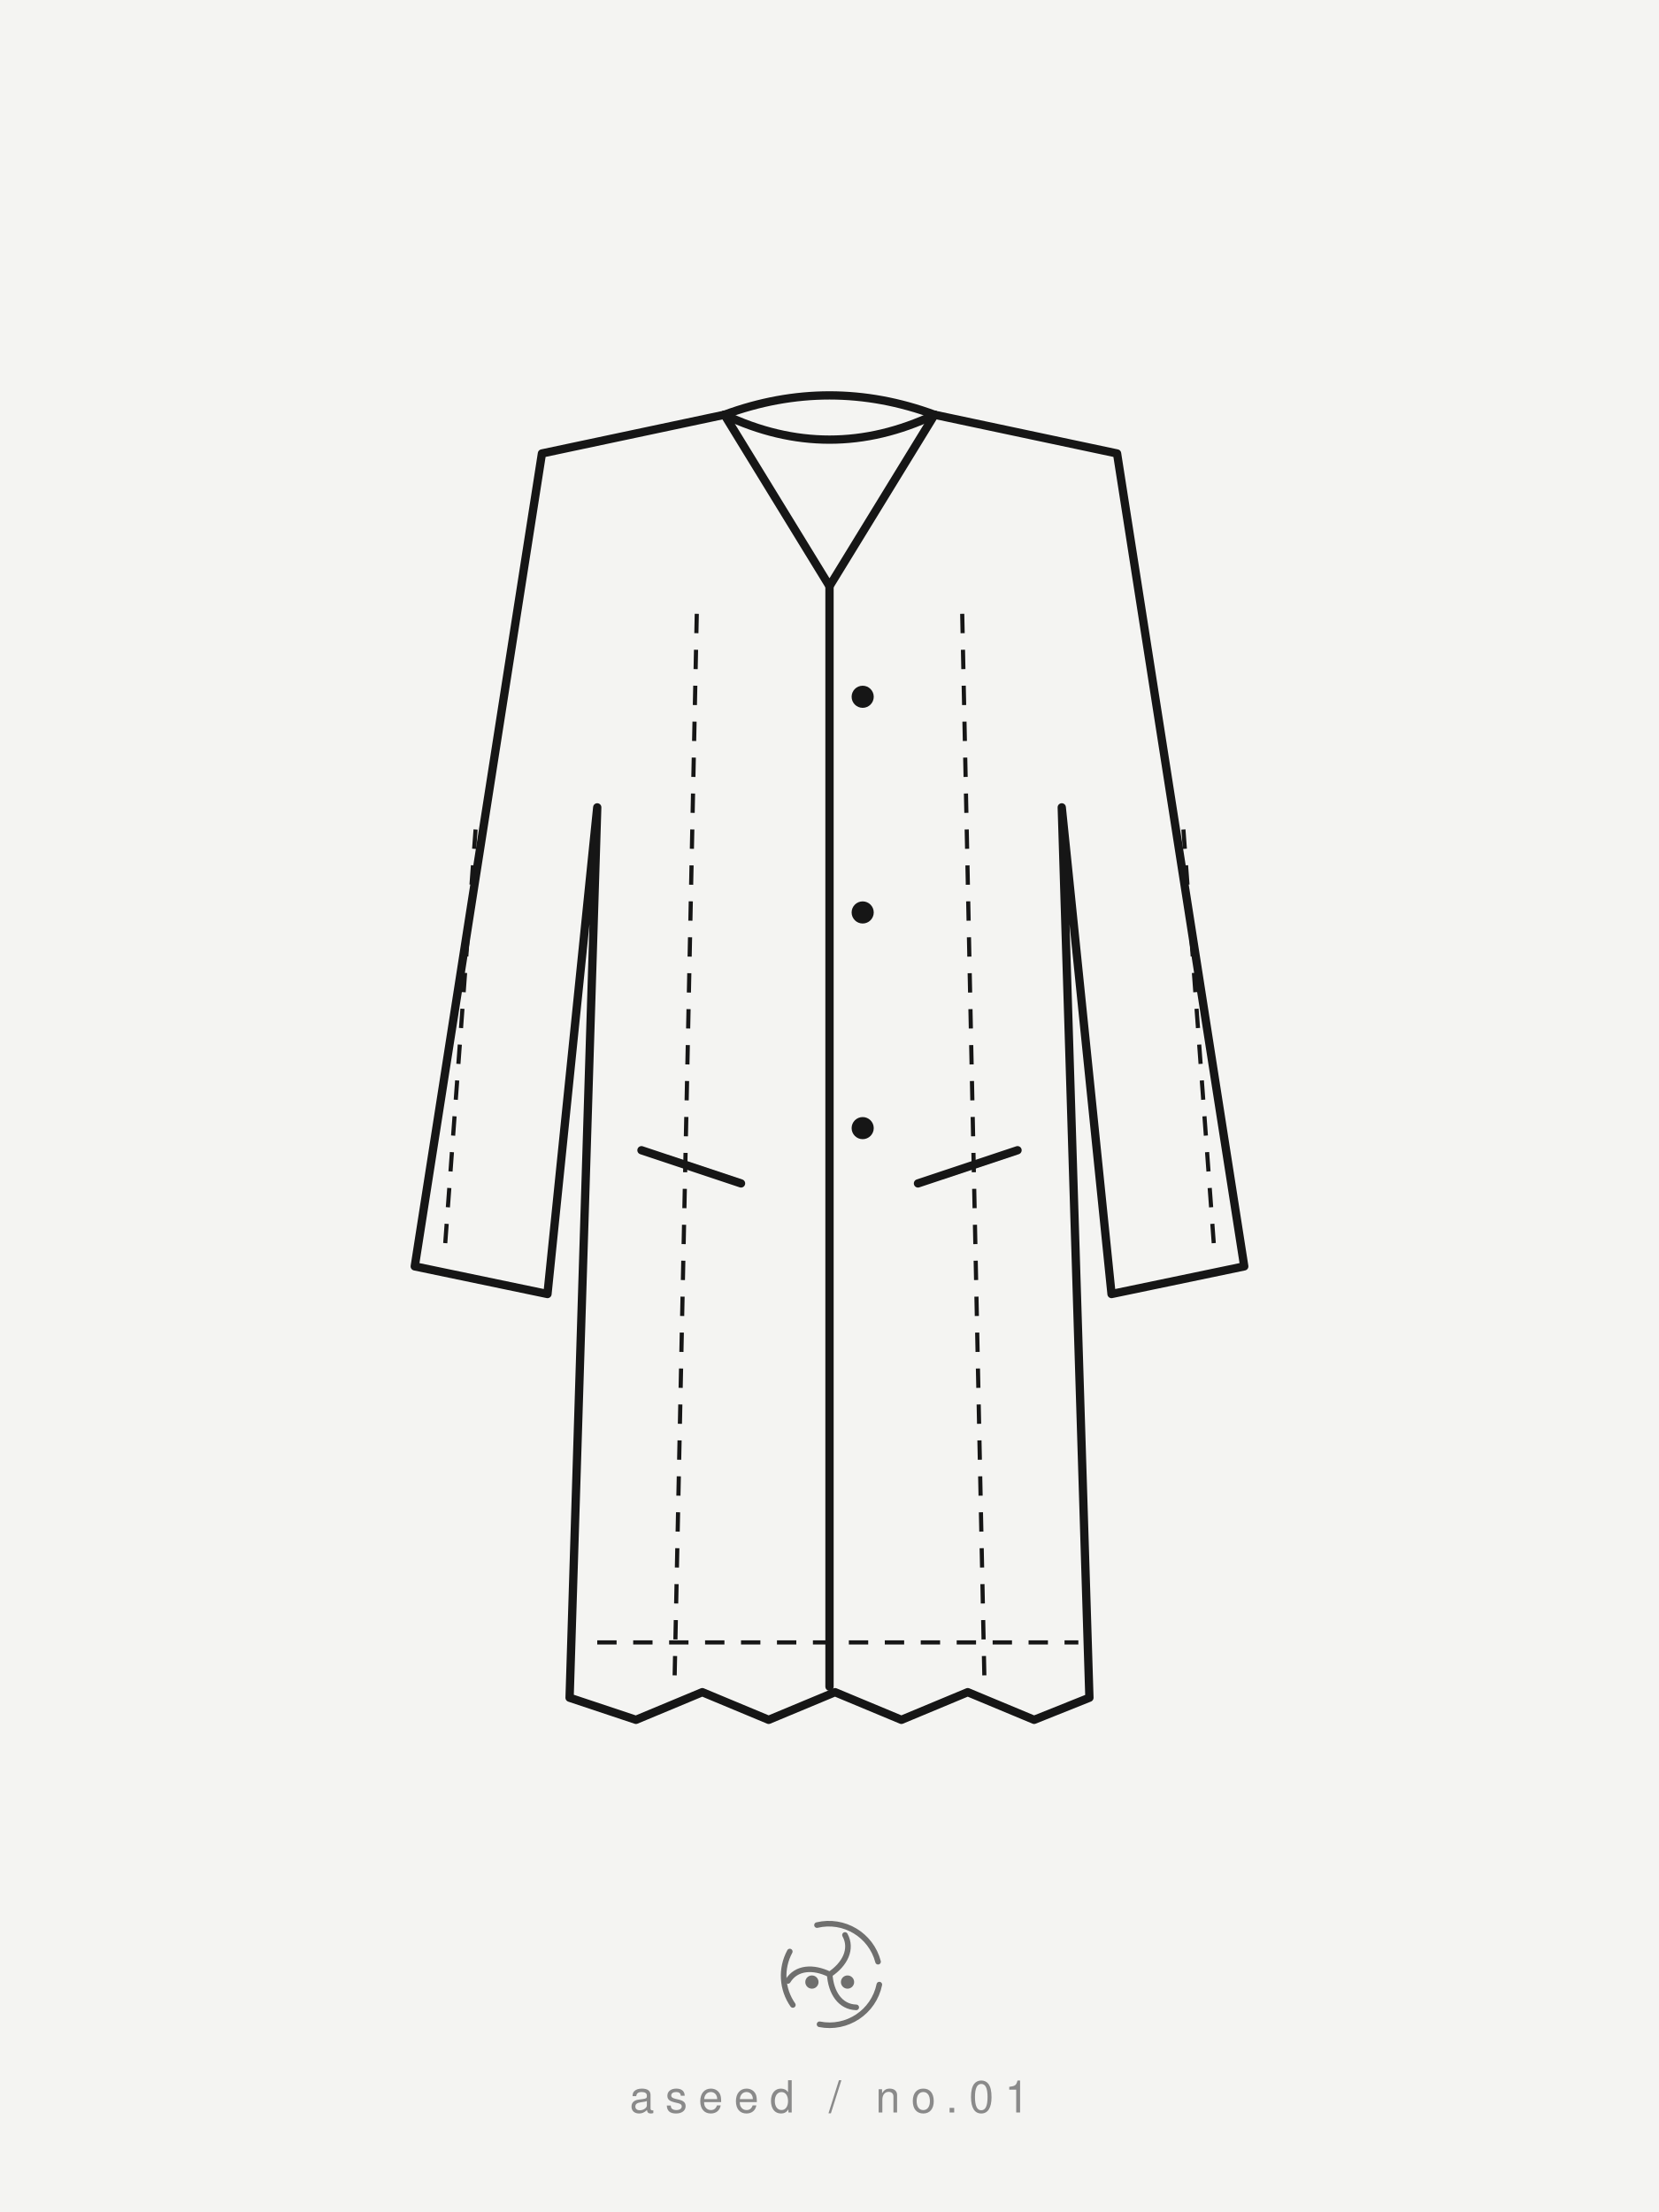
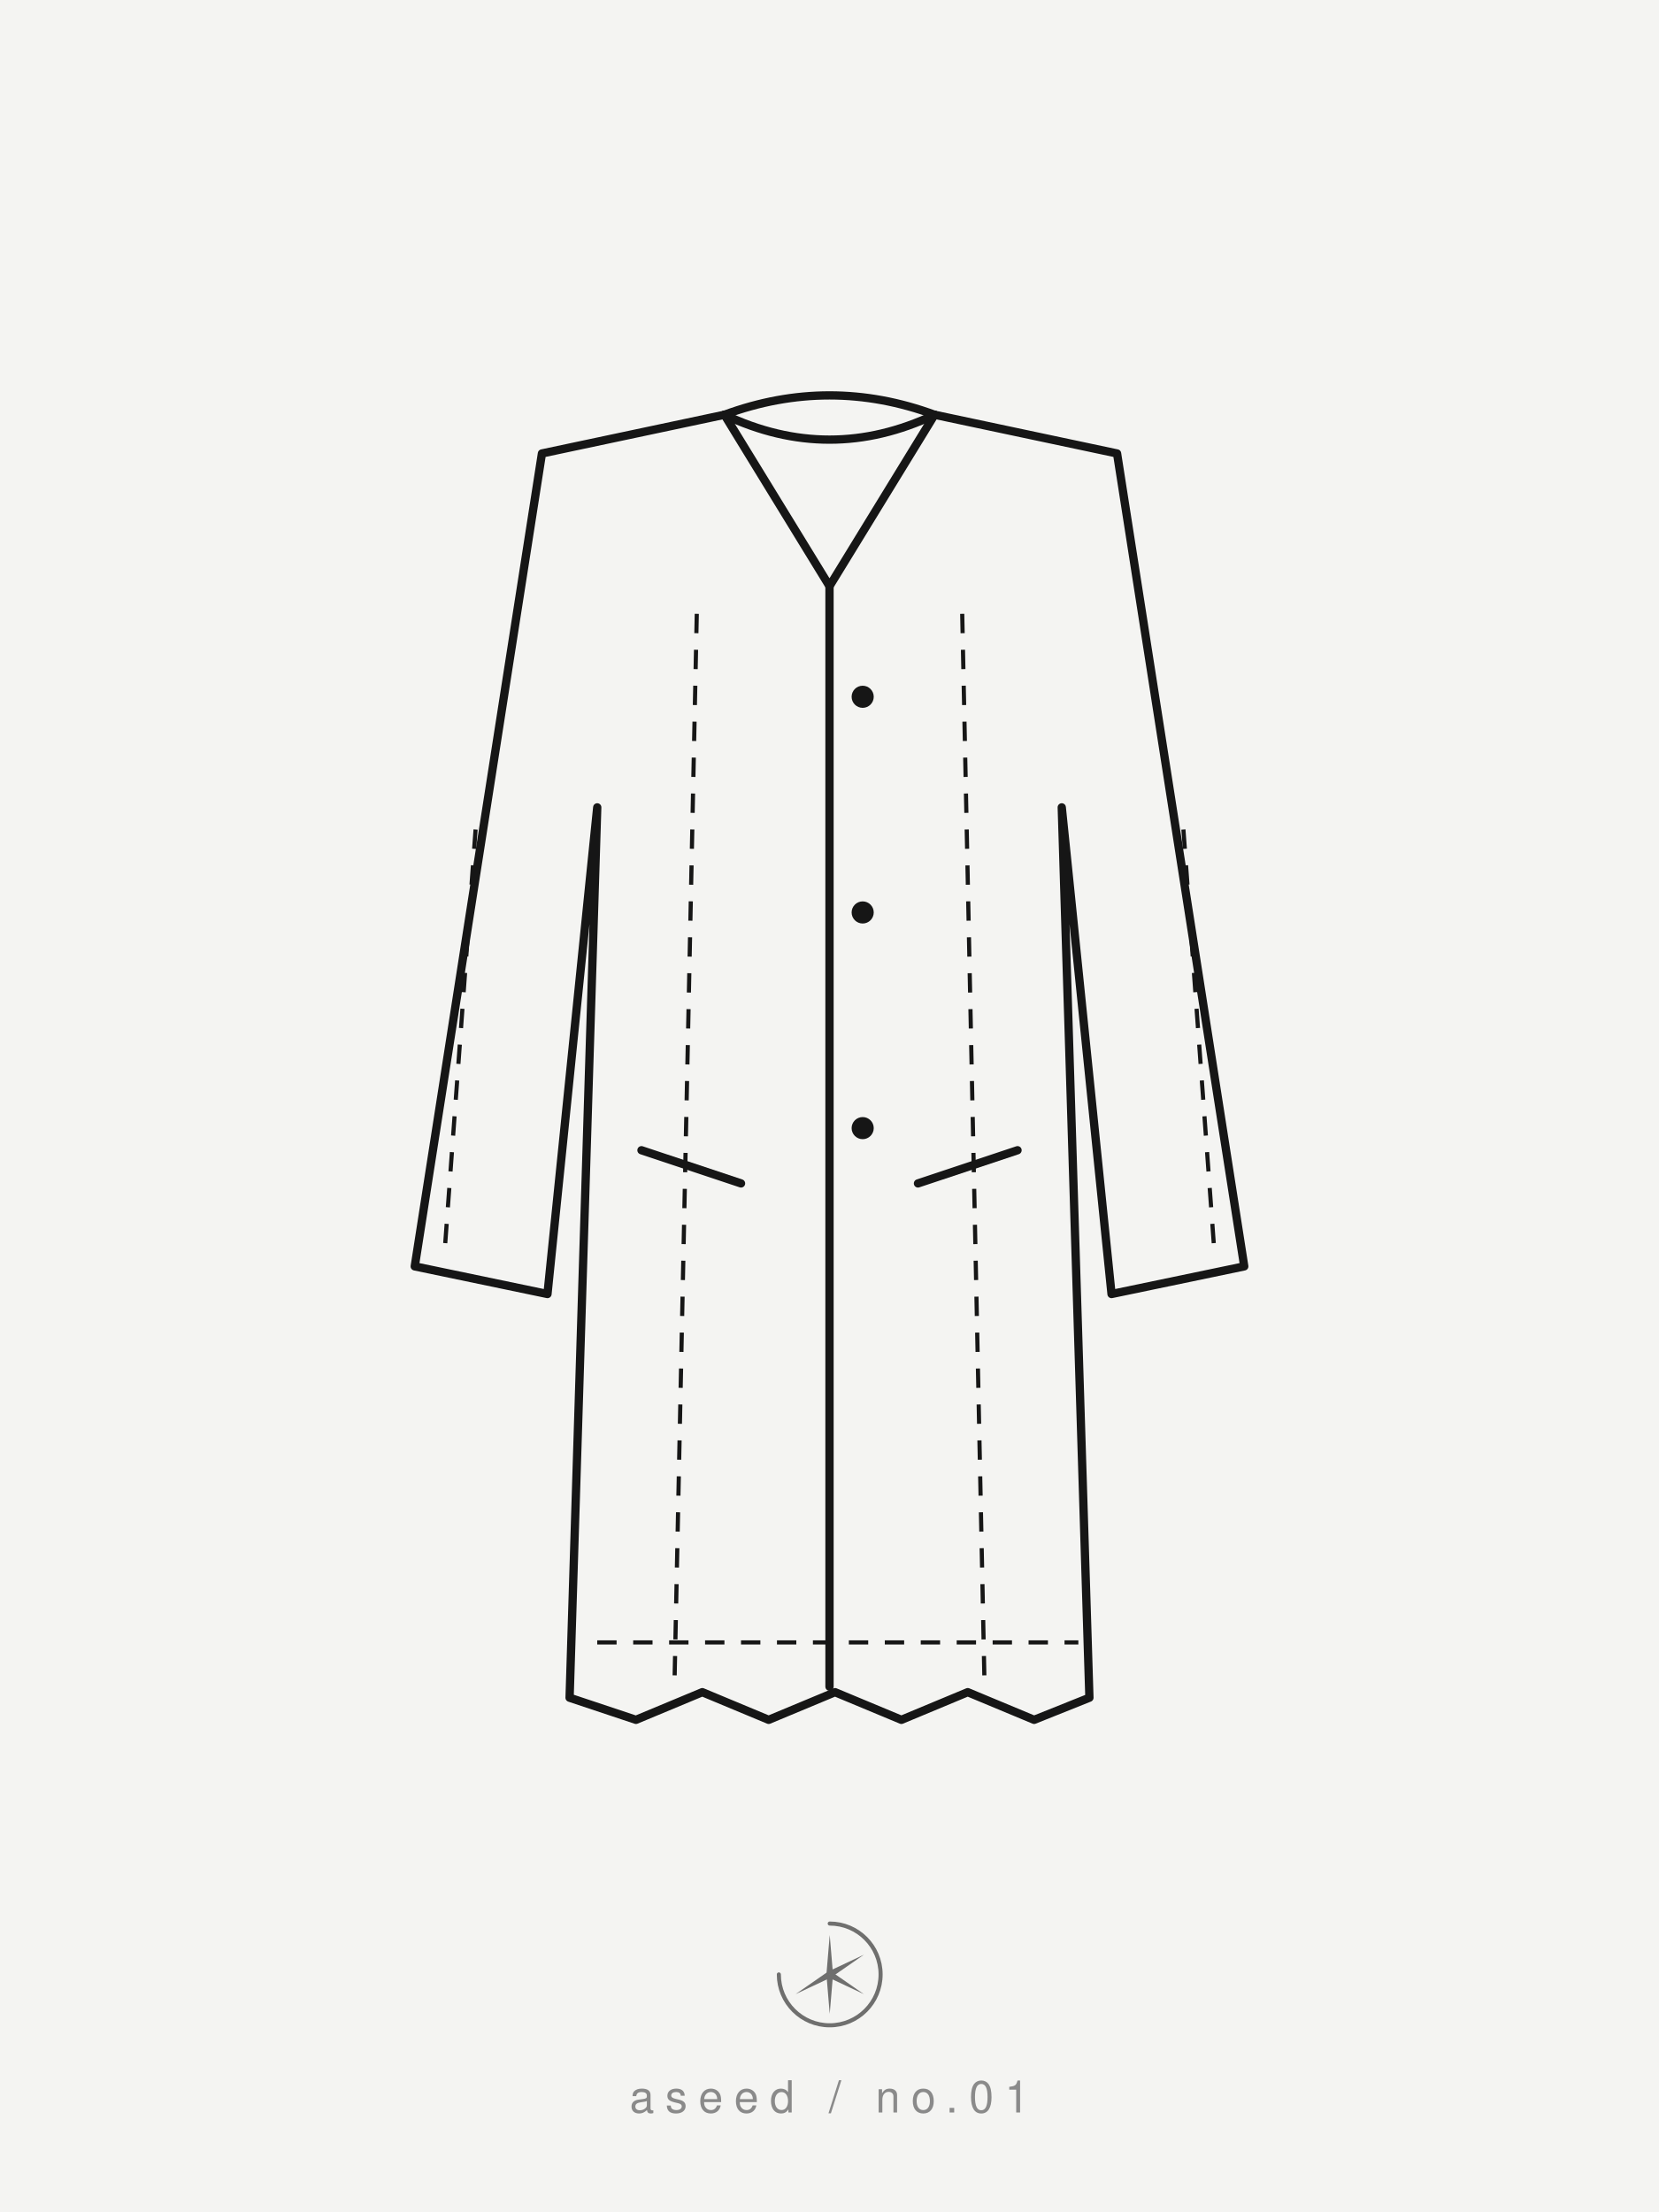
<svg xmlns="http://www.w3.org/2000/svg" viewBox="0 0 600 800">
  <rect width="600" height="800" fill="#f4f4f2" />
  <g fill="none" stroke="#161616" stroke-width="3" stroke-linecap="round" stroke-linejoin="round">
    <path d="M262,150 L196,164 L150,458 L198,468 L216,292 L206,614 L230,622 L254,612 L278,622 L302,612 L326,622 L350,612 L374,622 L394,614 L384,292 L402,468 L450,458 L404,164 L338,150 Q300,168 262,150 Z" />
    <path d="M262,150 Q300,136 338,150" />
    <path d="M262,150 L300,212 L338,150" />
    <path d="M300,212 L300,610" />
    <path d="M232,416 L268,428 M368,416 L332,428" />
  </g>
  <g fill="none" stroke="#161616" stroke-width="1.5" stroke-dasharray="7 6">
    <path d="M252,222 L244,606 M348,222 L356,606" />
    <path d="M216,594 L390,594" />
    <path d="M172,300 L161,450 M428,300 L439,450" />
  </g>
  <g fill="#161616">
    <circle cx="312" cy="252" r="4" />
    <circle cx="312" cy="330" r="4" />
    <circle cx="312" cy="408" r="4" />
  </g>
-   <g fill="none" stroke="#161616" stroke-width="2.2" stroke-linecap="round" opacity=".6" transform="translate(278,692) scale(0.92)">
-     <path d="M43.5,28 A20,20 0 0 1 20,43.6" />
-     <path d="M9.5,36 A20,20 0 0 1 8.3,15" />
-     <path d="M19,4.6 A20,20 0 0 1 43,19" />
-     <path d="M24,24 C30,20 33,14 30,8.5" />
-     <path d="M24,24 C30,20 33,14 30,8.5" transform="rotate(120 24 24)" />
-     <path d="M24,24 C30,20 33,14 30,8.5" transform="rotate(240 24 24)" />
-     <g fill="#161616" stroke="none">
-       <circle cx="31" cy="27" r="2.6" />
-       <circle cx="17" cy="27" r="2.6" />
-     </g>
+   <g fill="#161616" opacity=".6" transform="translate(278,692) scale(0.92)">
+     <path d="M24,4 A20,20 0 1 1 4,24" fill="none" stroke-linecap="round" stroke="#161616" stroke-width="1.6" />
+     <path d="M22.7,24 L24,8.5 L25.3,24 Z" />
+     <path d="M22.7,24 L24,8.5 L25.3,24 Z" transform="rotate(60 24 24)" />
+     <path d="M22.7,24 L24,8.5 L25.3,24 Z" transform="rotate(120 24 24)" />
+     <path d="M22.7,24 L24,8.5 L25.3,24 Z" transform="rotate(180 24 24)" />
+     <path d="M22.7,24 L24,8.5 L25.3,24 Z" transform="rotate(240 24 24)" />
  </g>
  <text x="300" y="764" font-family="Helvetica, Arial, sans-serif" font-size="16" letter-spacing="4" fill="#8a8a8a" text-anchor="middle">aseed / no.01</text>
</svg>
